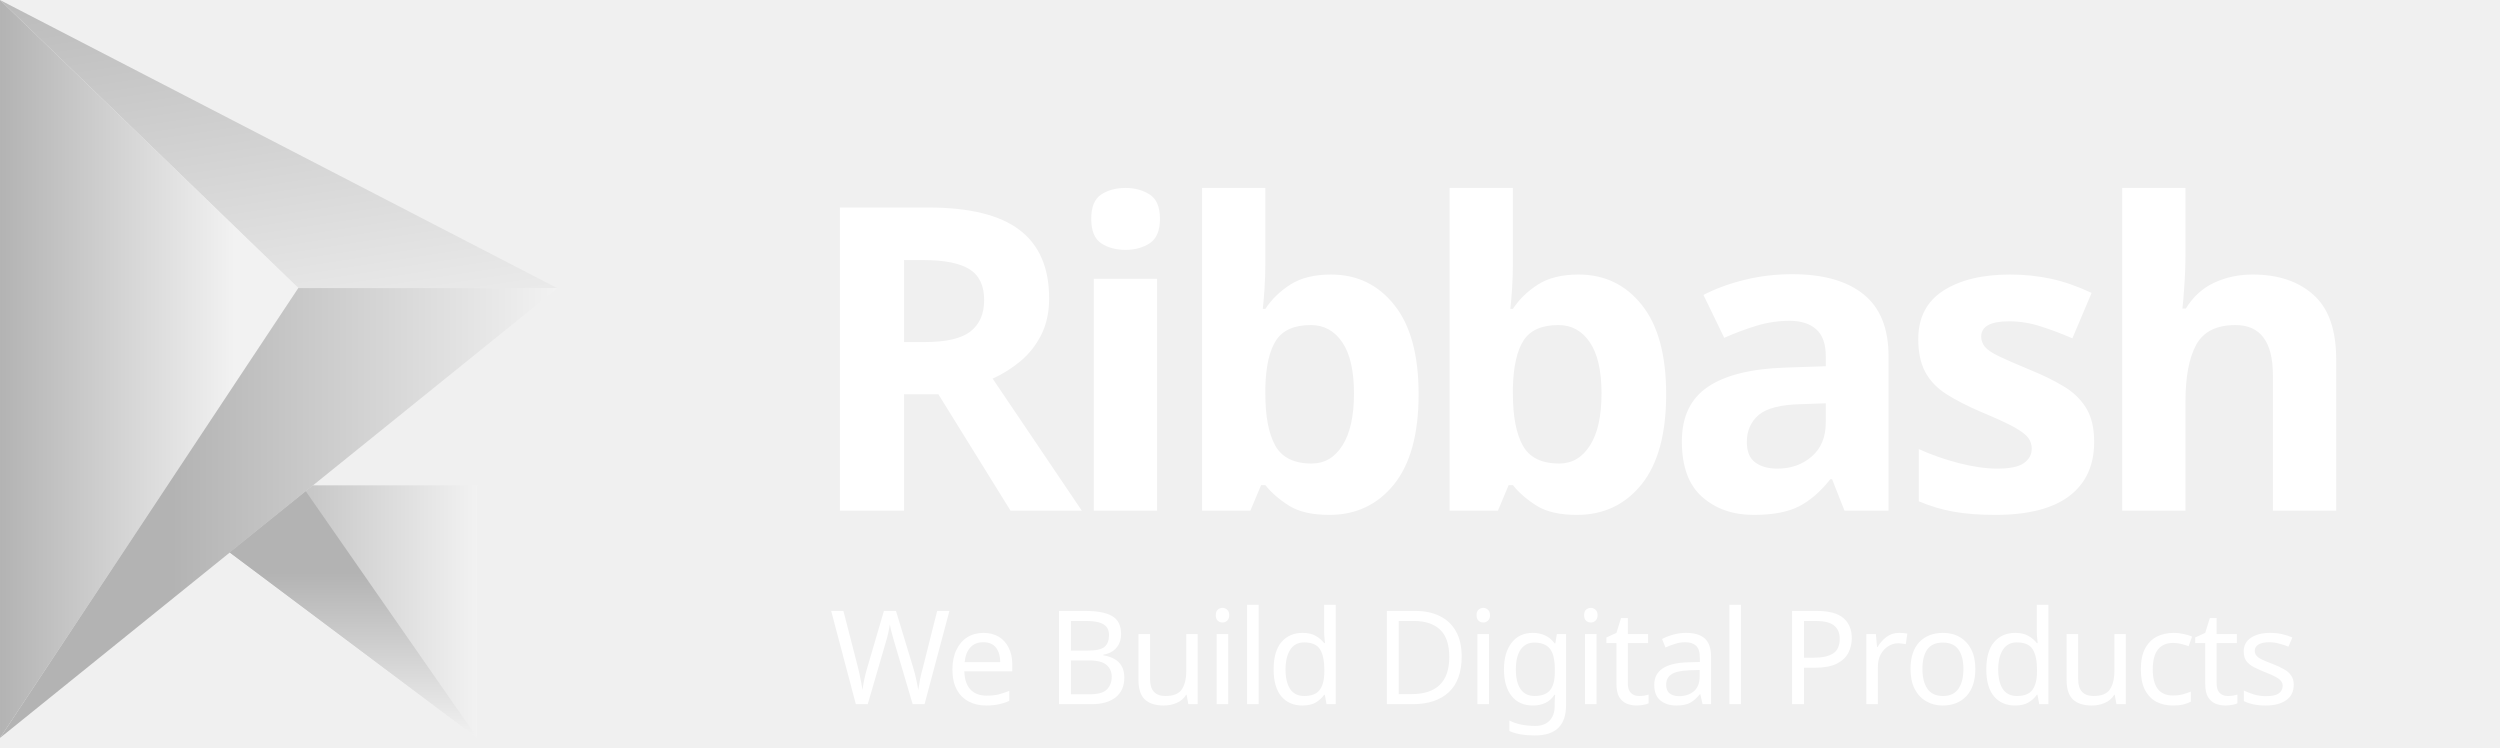
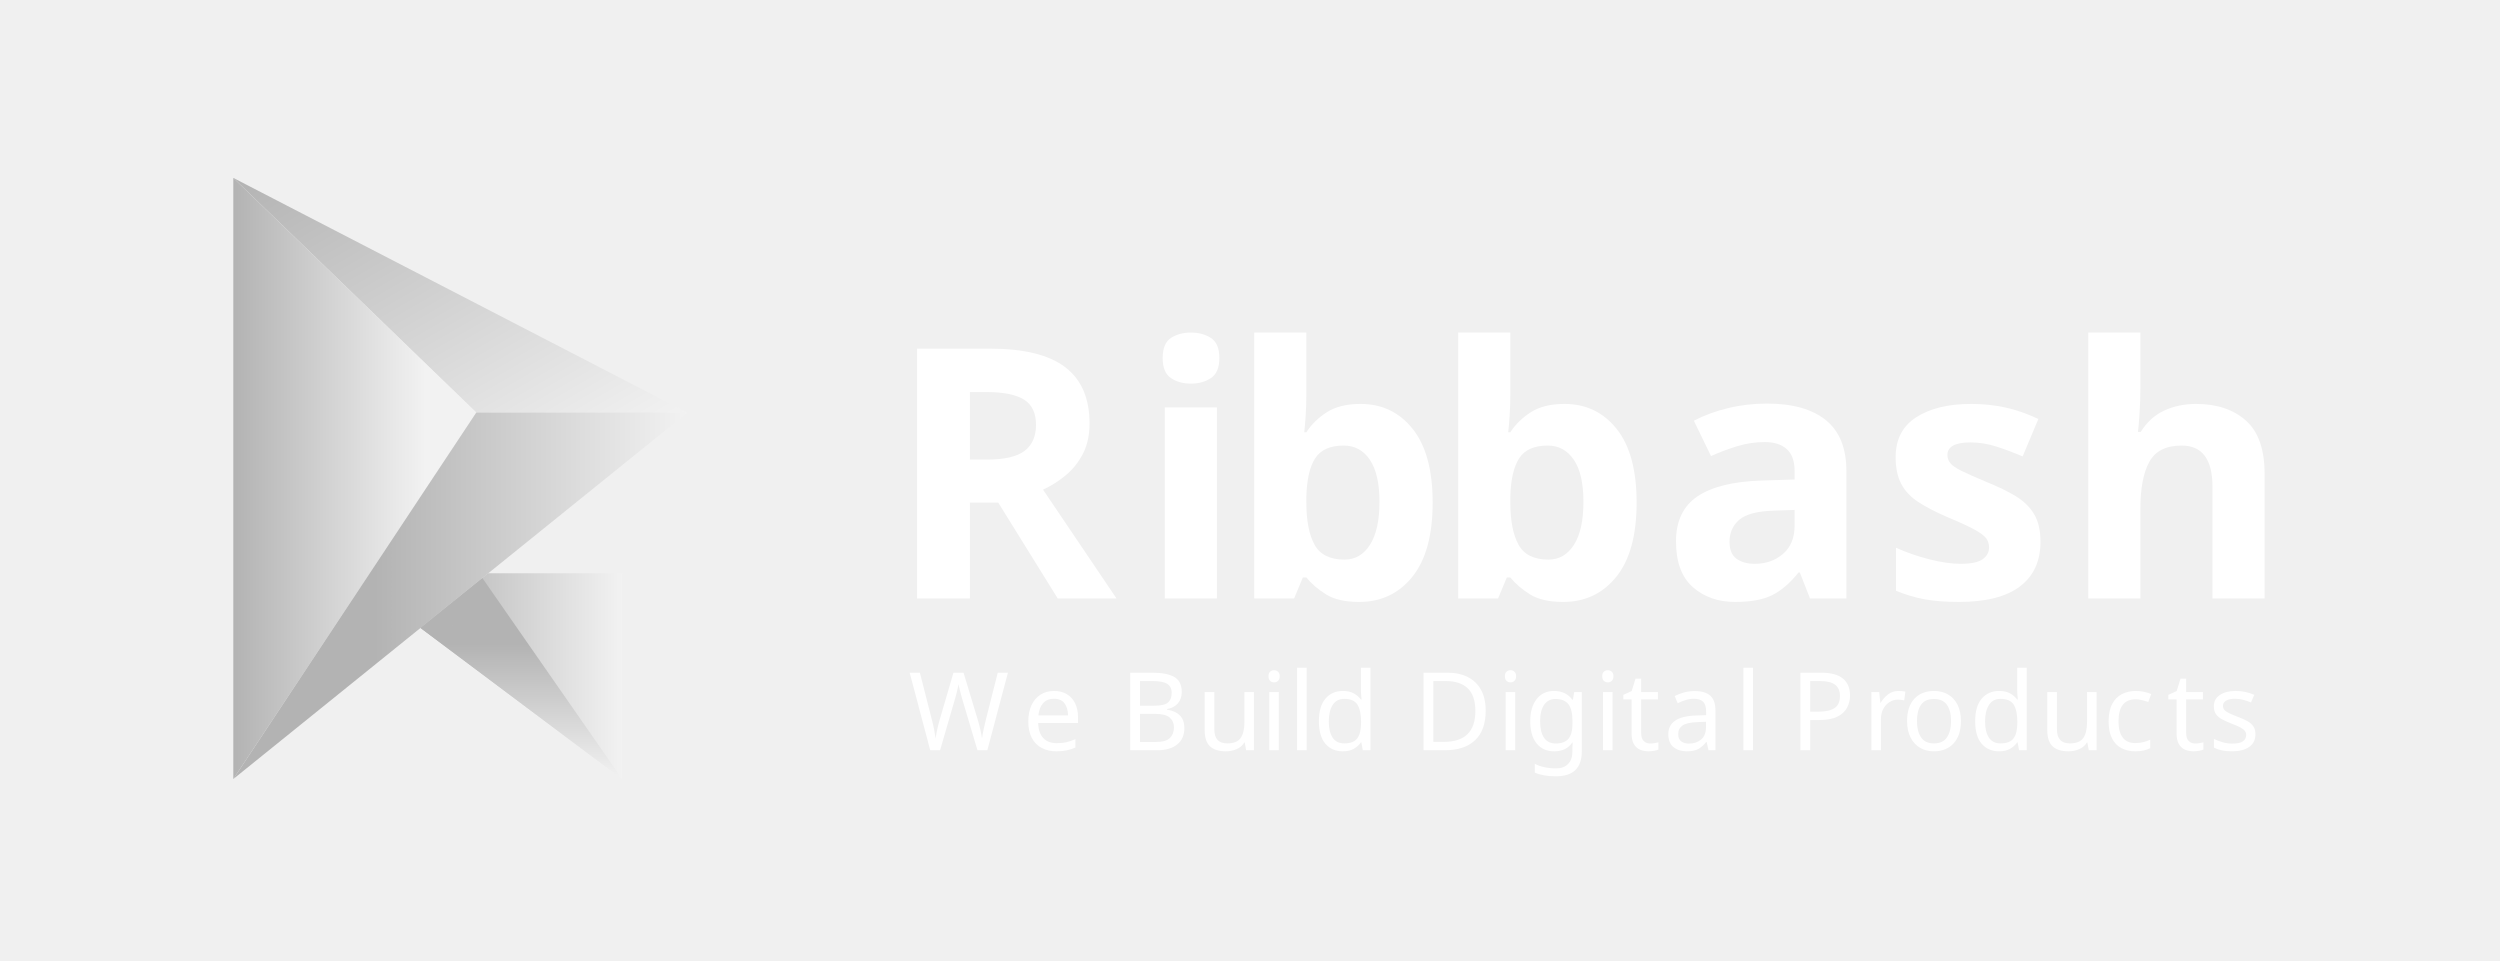
- <svg xmlns="http://www.w3.org/2000/svg" xmlns:xlink="http://www.w3.org/1999/xlink" width="229.632" height="68.679" viewBox="0 0 229.632 68.679">
+ <svg xmlns="http://www.w3.org/2000/svg" xmlns:xlink="http://www.w3.org/1999/xlink" viewBox="0 0 1800.28 691.81">
  <defs>
-     <linearGradient id="prefix__linear-gradient" x2="1" y1=".5" y2=".5" gradientUnits="objectBoundingBox">
+     <style>.cls-1{font-size:251.94px;font-family:Objectivity-Bold, Objectivity;font-weight:700;letter-spacing:-0.05em;}.cls-1,.cls-7{fill:#fff;}.cls-2{letter-spacing:-0.05em;}.cls-3{letter-spacing:-0.05em;}.cls-4{letter-spacing:-0.05em;}.cls-5{letter-spacing:-0.05em;}.cls-6{letter-spacing:-0.05em;}.cls-7{font-size:78.18px;font-family:Objectivity-Medium, Objectivity;font-weight:500;letter-spacing:-0.08em;}.cls-8{letter-spacing:-0.02em;}.cls-9{letter-spacing:-0.03em;}.cls-10{letter-spacing:-0.03em;}.cls-11{letter-spacing:-0.02em;}.cls-12{letter-spacing:-0.02em;}.cls-13{letter-spacing:-0.02em;}.cls-14{letter-spacing:-0.03em;}.cls-15{letter-spacing:-0.03em;}.cls-16{letter-spacing:-0.02em;}.cls-17{letter-spacing:-0.03em;}.cls-18{letter-spacing:-0.02em;}.cls-19{letter-spacing:-0.02em;}.cls-20{letter-spacing:-0.03em;}.cls-21{letter-spacing:-0.05em;}.cls-22{letter-spacing:-0.02em;}.cls-23{letter-spacing:-0.02em;}.cls-24{letter-spacing:-0.03em;}.cls-25{letter-spacing:-0.02em;}.cls-26{fill:url(#linear-gradient);}.cls-27{fill:url(#linear-gradient-2);}.cls-28{fill:url(#linear-gradient-3);}.cls-29{fill:url(#linear-gradient-5);}.cls-30{fill:url(#linear-gradient-6);}.cls-31{fill:url(#linear-gradient-7);}.cls-32{fill:url(#linear-gradient-8);}.cls-33{fill:url(#linear-gradient-9);}</style>
+     <linearGradient id="linear-gradient" x1="303.28" y1="450.47" x2="304.25" y2="450.47" gradientUnits="userSpaceOnUse">
      <stop offset="0" stop-color="#b3b3b3" />
      <stop offset="1" stop-color="#f2f2f2" />
    </linearGradient>
-     <linearGradient id="prefix__linear-gradient-2" x1="0" x2="1" y1=".5" y2=".5" xlink:href="#prefix__linear-gradient" />
-     <linearGradient id="prefix__linear-gradient-3" x1="0" x2="1" y1=".5" y2=".5" xlink:href="#prefix__linear-gradient" />
-     <linearGradient id="prefix__linear-gradient-5" x1=".5" x2=".5" y2="1" gradientUnits="objectBoundingBox">
-       <stop offset=".333" stop-color="#b3b3b3" />
+     <linearGradient id="linear-gradient-2" x1="302.65" y1="486.9" x2="448.02" y2="486.9" xlink:href="#linear-gradient" />
+     <linearGradient id="linear-gradient-3" x1="300.16" y1="450.56" x2="301.04" y2="450.56" xlink:href="#linear-gradient" />
+     <linearGradient id="linear-gradient-5" x1="375.34" y1="416.13" x2="375.34" y2="560.98" gradientUnits="userSpaceOnUse">
+       <stop offset="0.33" stop-color="#b3b3b3" />
      <stop offset="1" stop-color="#f2f2f2" />
    </linearGradient>
-     <linearGradient id="prefix__linear-gradient-6" x1=".263" x2=".737" y1="-.294" y2="1.294" xlink:href="#prefix__linear-gradient" />
-     <linearGradient id="prefix__linear-gradient-7" x2="1" y1=".5" y2=".5" gradientUnits="objectBoundingBox">
+     <linearGradient id="linear-gradient-6" x1="253.97" y1="78.48" x2="408.84" y2="346.71" xlink:href="#linear-gradient" />
+     <linearGradient id="linear-gradient-7" x1="168" y1="344.55" x2="342.99" y2="344.55" gradientUnits="userSpaceOnUse">
      <stop offset="0" stop-color="#b3b3b3" />
-       <stop offset=".788" stop-color="#f2f2f2" />
+       <stop offset="0.79" stop-color="#f2f2f2" />
    </linearGradient>
-     <linearGradient id="prefix__linear-gradient-8" x2="1" y1=".5" y2=".5" gradientUnits="objectBoundingBox">
-       <stop offset=".308" stop-color="#b3b3b3" />
+     <linearGradient id="linear-gradient-8" x1="168.01" y1="429.03" x2="495.02" y2="429.03" gradientUnits="userSpaceOnUse">
+       <stop offset="0.31" stop-color="#b3b3b3" />
      <stop offset="1" stop-color="#f2f2f2" />
    </linearGradient>
-     <style>
-             .prefix__cls-3{fill:url(#prefix__linear-gradient)}.prefix__cls-5{fill:url(#prefix__linear-gradient-3)}
-         </style>
+     <linearGradient id="linear-gradient-9" x1="325.01" y1="450.56" x2="325.87" y2="450.56" xlink:href="#linear-gradient" />
  </defs>
-   <g id="prefix__Group_14736" data-name="Group 14736" transform="translate(15038 13668)">
-     <text id="prefix__Ribbash" fill="#fff" font-family="Objectivity-Bold, Objectivity" font-size="39px" font-weight="700" letter-spacing="-0.05em" transform="translate(-14964.368 -13621.096)">
-       <tspan x="0" y="0">Ribbash</tspan>
+   <g id="Layer_1" data-name="Layer 1">
+     <text class="cls-1" transform="translate(637.72 430.95)">R<tspan class="cls-2" x="181.4" y="0">i</tspan>
+       <tspan class="cls-3" x="245.81" y="0">bb</tspan>
+       <tspan class="cls-4" x="558.61" y="0">a</tspan>
+       <tspan class="cls-5" x="716.01" y="0">s</tspan>
+       <tspan class="cls-6" x="846.42" y="0">h</tspan>
    </text>
-     <text id="prefix__We_Build_Digital_Products" fill="#fff" data-name="We Build Digital Products" font-family="Objectivity-Medium, Objectivity" font-size="12px" font-weight="500" letter-spacing="-0.025em" transform="translate(-14961.795 -13603.321)">
-       <tspan x="0" y="0">We Build Digital Products</tspan>
+     <text class="cls-7" transform="translate(654.14 540.25)">W<tspan class="cls-8" x="82.05" y="0">e</tspan>
+       <tspan class="cls-9" x="130.09" y="0"> </tspan>
+       <tspan class="cls-10" x="152.14" y="0">B</tspan>
+       <tspan class="cls-11" x="207.18" y="0">u</tspan>
+       <tspan class="cls-12" x="253.23" y="0">i</tspan>
+       <tspan class="cls-13" x="273.27" y="0">l</tspan>
+       <tspan class="cls-14" x="291.32" y="0">d</tspan>
+       <tspan class="cls-9" x="341.36" y="0"> </tspan>
+       <tspan class="cls-15" x="363.41" y="0">D</tspan>
+       <tspan class="cls-16" x="423.46" y="0">i</tspan>
+       <tspan class="cls-17" x="443.5" y="0">g</tspan>
+       <tspan class="cls-12" x="493.55" y="0">i</tspan>
+       <tspan class="cls-18" x="513.59" y="0">t</tspan>
+       <tspan class="cls-19" x="543.64" y="0">a</tspan>
+       <tspan class="cls-13" x="594.68" y="0">l</tspan>
+       <tspan class="cls-9" x="612.73" y="0"> </tspan>
+       <tspan class="cls-20" x="634.78" y="0">P</tspan>
+       <tspan class="cls-21" x="686.82" y="0">r</tspan>
+       <tspan class="cls-22" x="714.87" y="0">o</tspan>
+       <tspan class="cls-14" x="763.91" y="0">d</tspan>
+       <tspan class="cls-23" x="813.96" y="0">u</tspan>
+       <tspan class="cls-24" x="860" y="0">c</tspan>
+       <tspan class="cls-25" x="906.05" y="0">t</tspan>
+       <tspan class="cls-13" x="936.09" y="0">s</tspan>
    </text>
-     <g id="prefix__Group_14677" data-name="Group 14677" transform="translate(-15038 -13668)">
-       <g id="prefix__Group_14676" data-name="Group 14676">
-         <g id="prefix__Group_14670" data-name="Group 14670" transform="translate(20.694 44.581)">
-           <path id="prefix__Path_10285" d="M1513.434 1219.975l.147.106-.152-.1z" class="prefix__cls-3" data-name="Path 10285" transform="translate(-1512.94 -1214.132)" />
-           <path id="prefix__Path_10286" fill="url(#prefix__linear-gradient-2)" d="M1535.694 1190.284v23.2l-22.762-17.052.25-.2h.005l7.268-5.861.108-.089z" data-name="Path 10286" transform="translate(-1512.541 -1190.284)" />
-           <g id="prefix__Group_14667" data-name="Group 14667" transform="translate(0 5.856)">
-             <path id="prefix__Path_10287" d="M1510.949 1220.044l.134.107-.139-.1z" class="prefix__cls-5" data-name="Path 10287" transform="translate(-1510.944 -1220.044)" />
-           </g>
-           <g id="prefix__Group_14668" data-name="Group 14668" transform="translate(.489 5.843)">
-             <path id="prefix__Path_10288" d="M1513.434 1219.975l.147.106-.152-.1z" class="prefix__cls-3" data-name="Path 10288" transform="translate(-1513.429 -1219.975)" />
-           </g>
-           <g id="prefix__Group_14669" data-name="Group 14669" transform="translate(.391 .519)">
-             <path id="prefix__Path_10289" fill="url(#prefix__linear-gradient-5)" d="M1512.933 1198.552l.25-.2h.005l6.733-5.43 15.774 22.683z" data-name="Path 10289" transform="translate(-1512.933 -1192.921)" />
-           </g>
-         </g>
-         <g id="prefix__Group_14674" data-name="Group 14674">
-           <g id="prefix__Group_14671" data-name="Group 14671">
-             <path id="prefix__Path_10290" fill="url(#prefix__linear-gradient-6)" d="M1433.188 990.2l-27.4-26.458 51.173 26.458h-23.773z" data-name="Path 10290" transform="translate(-1405.787 -963.74)" />
-           </g>
-           <g id="prefix__Group_14672" data-name="Group 14672">
-             <path id="prefix__Path_10291" fill="url(#prefix__linear-gradient-7)" d="M1405.788 1031.523V963.74l27.4 26.458z" data-name="Path 10291" transform="translate(-1405.787 -963.74)" />
-           </g>
-           <g id="prefix__Group_14673" data-name="Group 14673" transform="translate(0 26.457)">
-             <path id="prefix__Path_10293" fill="url(#prefix__linear-gradient-8)" d="M1405.789 1139.512l51.211-41.325h-23.81z" data-name="Path 10293" transform="translate(-1405.789 -1098.187)" />
-           </g>
-         </g>
-         <g id="prefix__Group_14675" data-name="Group 14675" transform="translate(24.586 50.437)">
-           <path id="prefix__Path_10294" d="M1530.859 1220.151l-.134-.1z" class="prefix__cls-5" data-name="Path 10294" transform="translate(-1530.725 -1220.044)" />
-         </g>
-       </g>
-     </g>
+     <polygon class="cls-26" points="303.31 450.13 304.25 450.81 303.28 450.14 303.31 450.13" />
+     <polygon class="cls-27" points="448.02 412.81 448.02 560.99 302.65 452.08 304.25 450.81 304.28 450.81 350.7 413.38 351.39 412.81 448.02 412.81" />
+     <polygon class="cls-28" points="300.19 450.21 301.04 450.9 300.15 450.24 300.19 450.21" />
+     <polygon class="cls-26" points="303.31 450.13 304.25 450.81 303.28 450.14 303.31 450.13" />
+     <polygon class="cls-29" points="302.65 452.08 304.25 450.81 304.28 450.81 347.28 416.13 448.02 560.99 302.65 452.08" />
+     <polygon class="cls-30" points="342.99 297.08 168 128.11 494.81 297.08 494.7 297.08 342.99 297.08 342.99 297.08" />
+     <polygon class="cls-31" points="168 560.99 168 128.11 342.99 297.08 168 560.99" />
+     <polygon class="cls-32" points="168 560.99 495.02 297.07 342.99 297.07 168 560.99" />
+     <polygon class="cls-33" points="325.87 450.9 325.01 450.24 325.05 450.21 325.87 450.9" />
  </g>
</svg>
